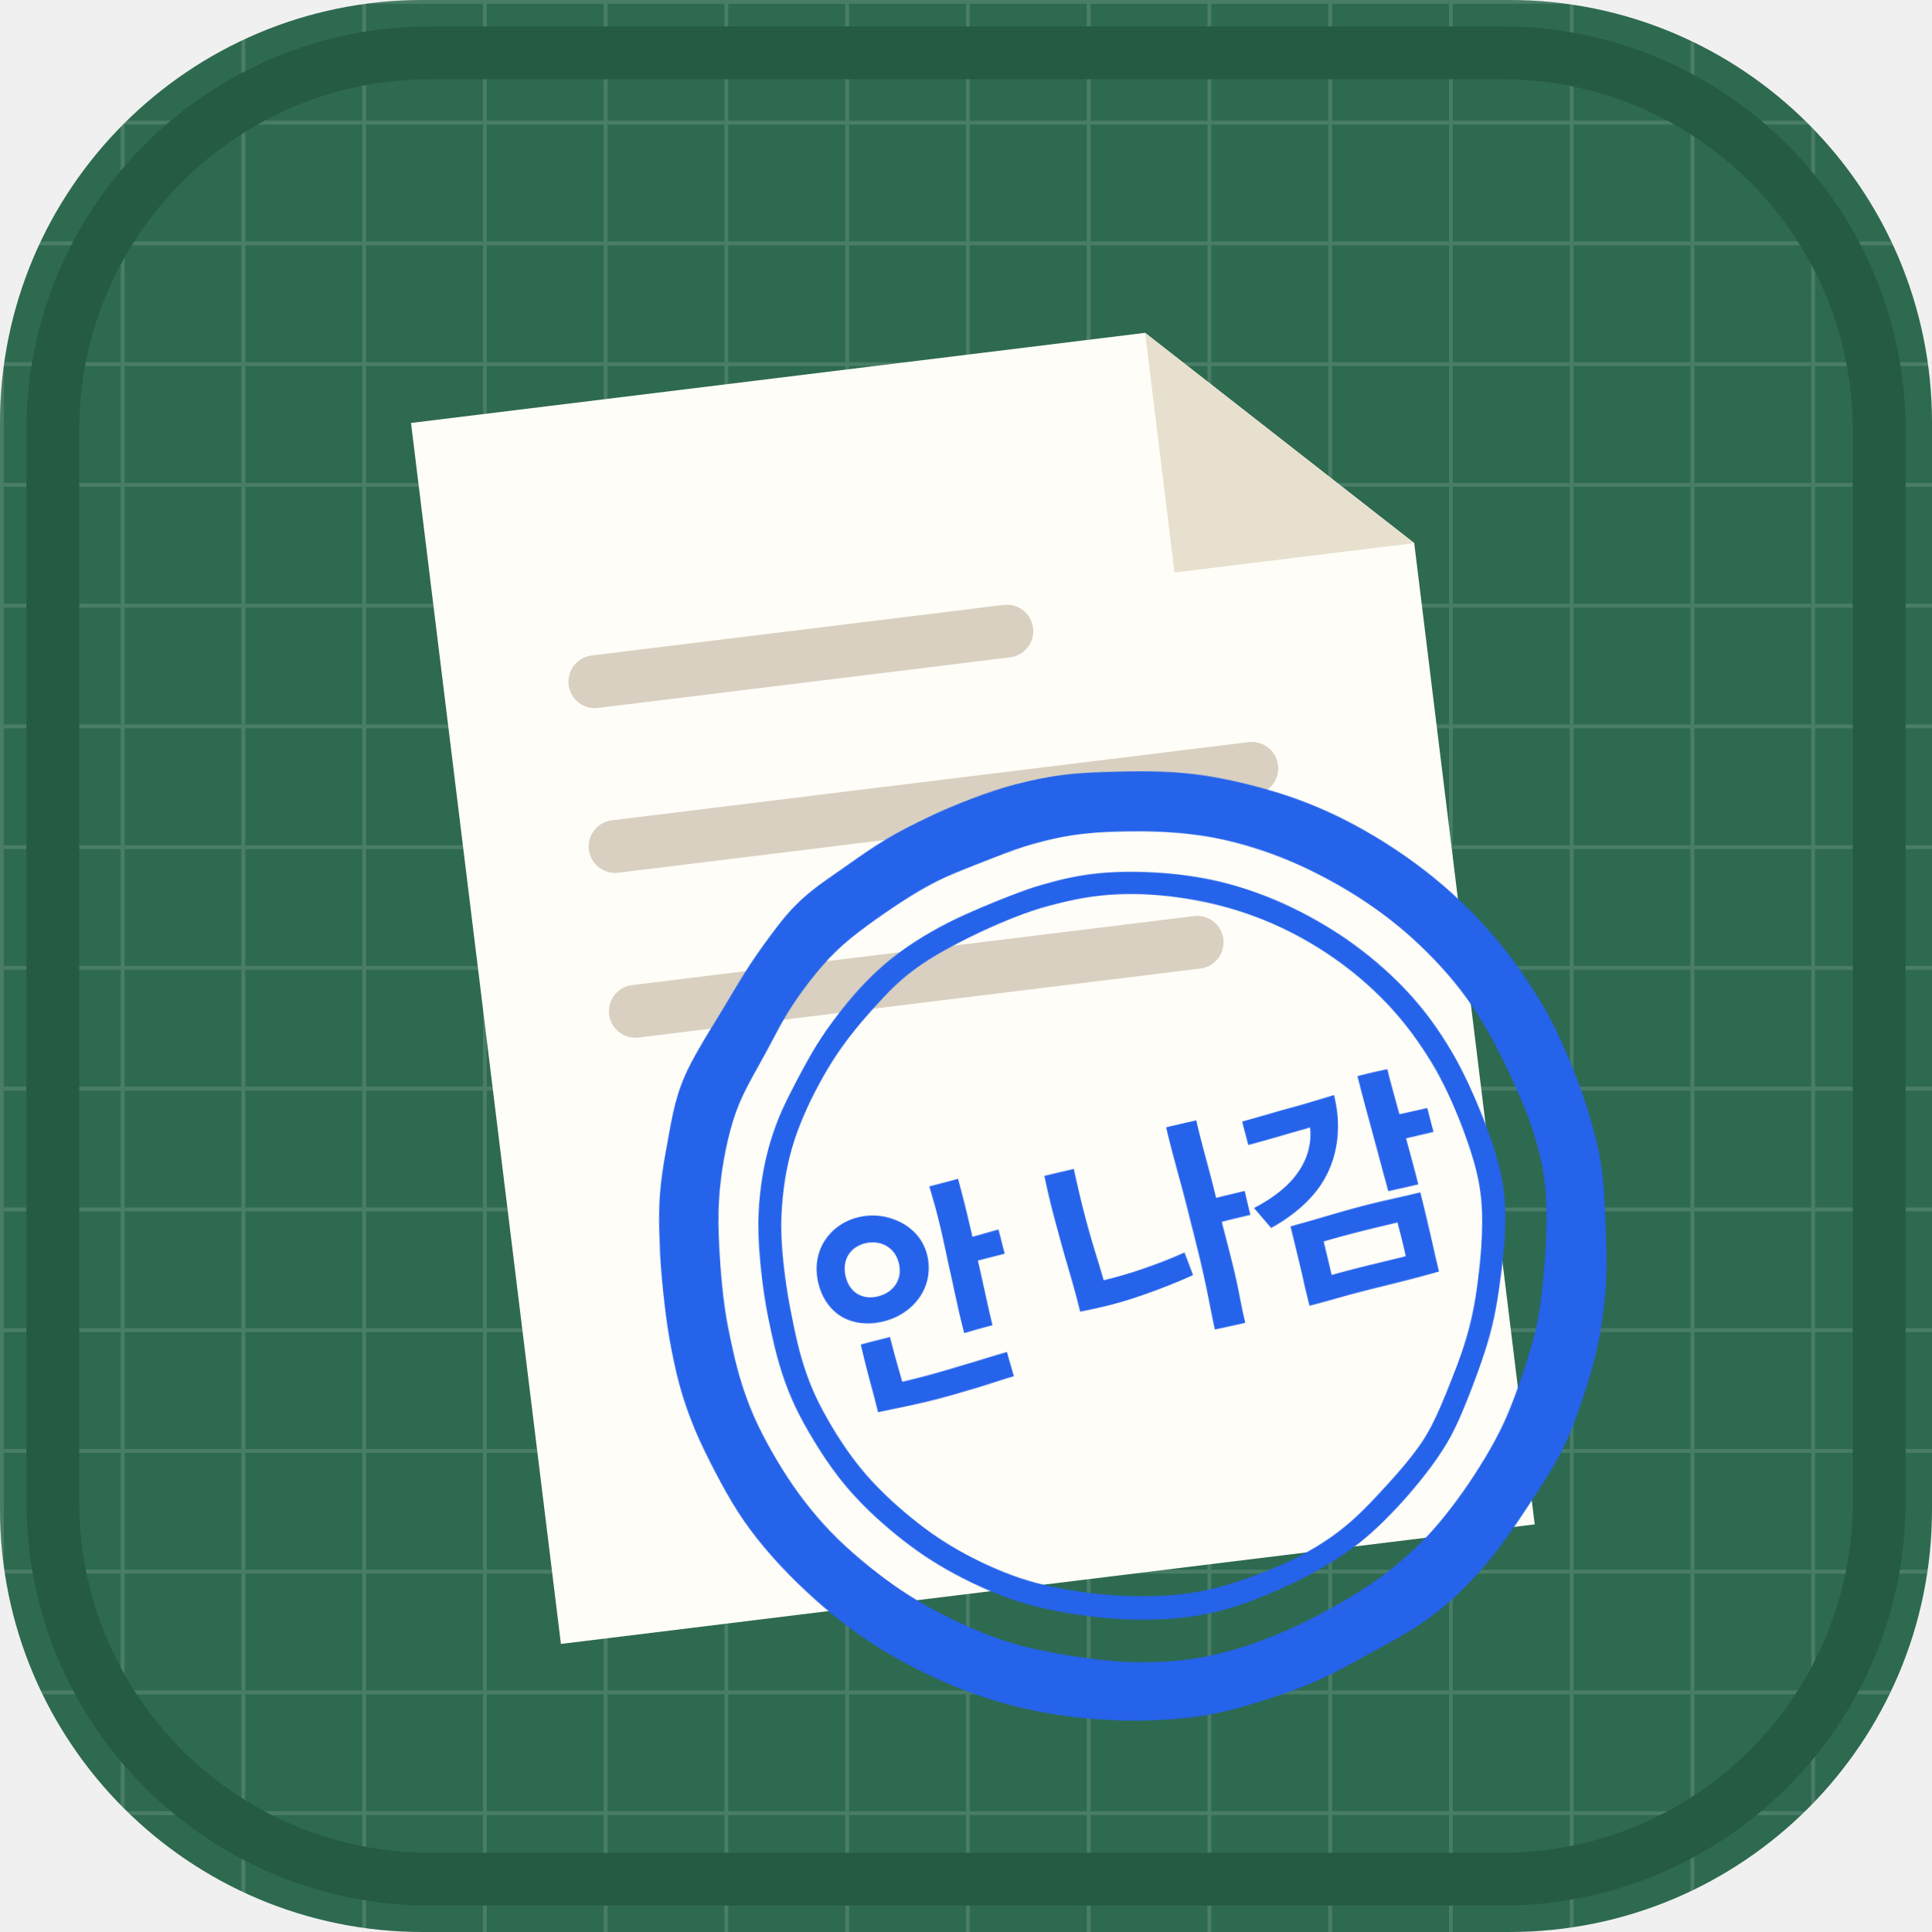
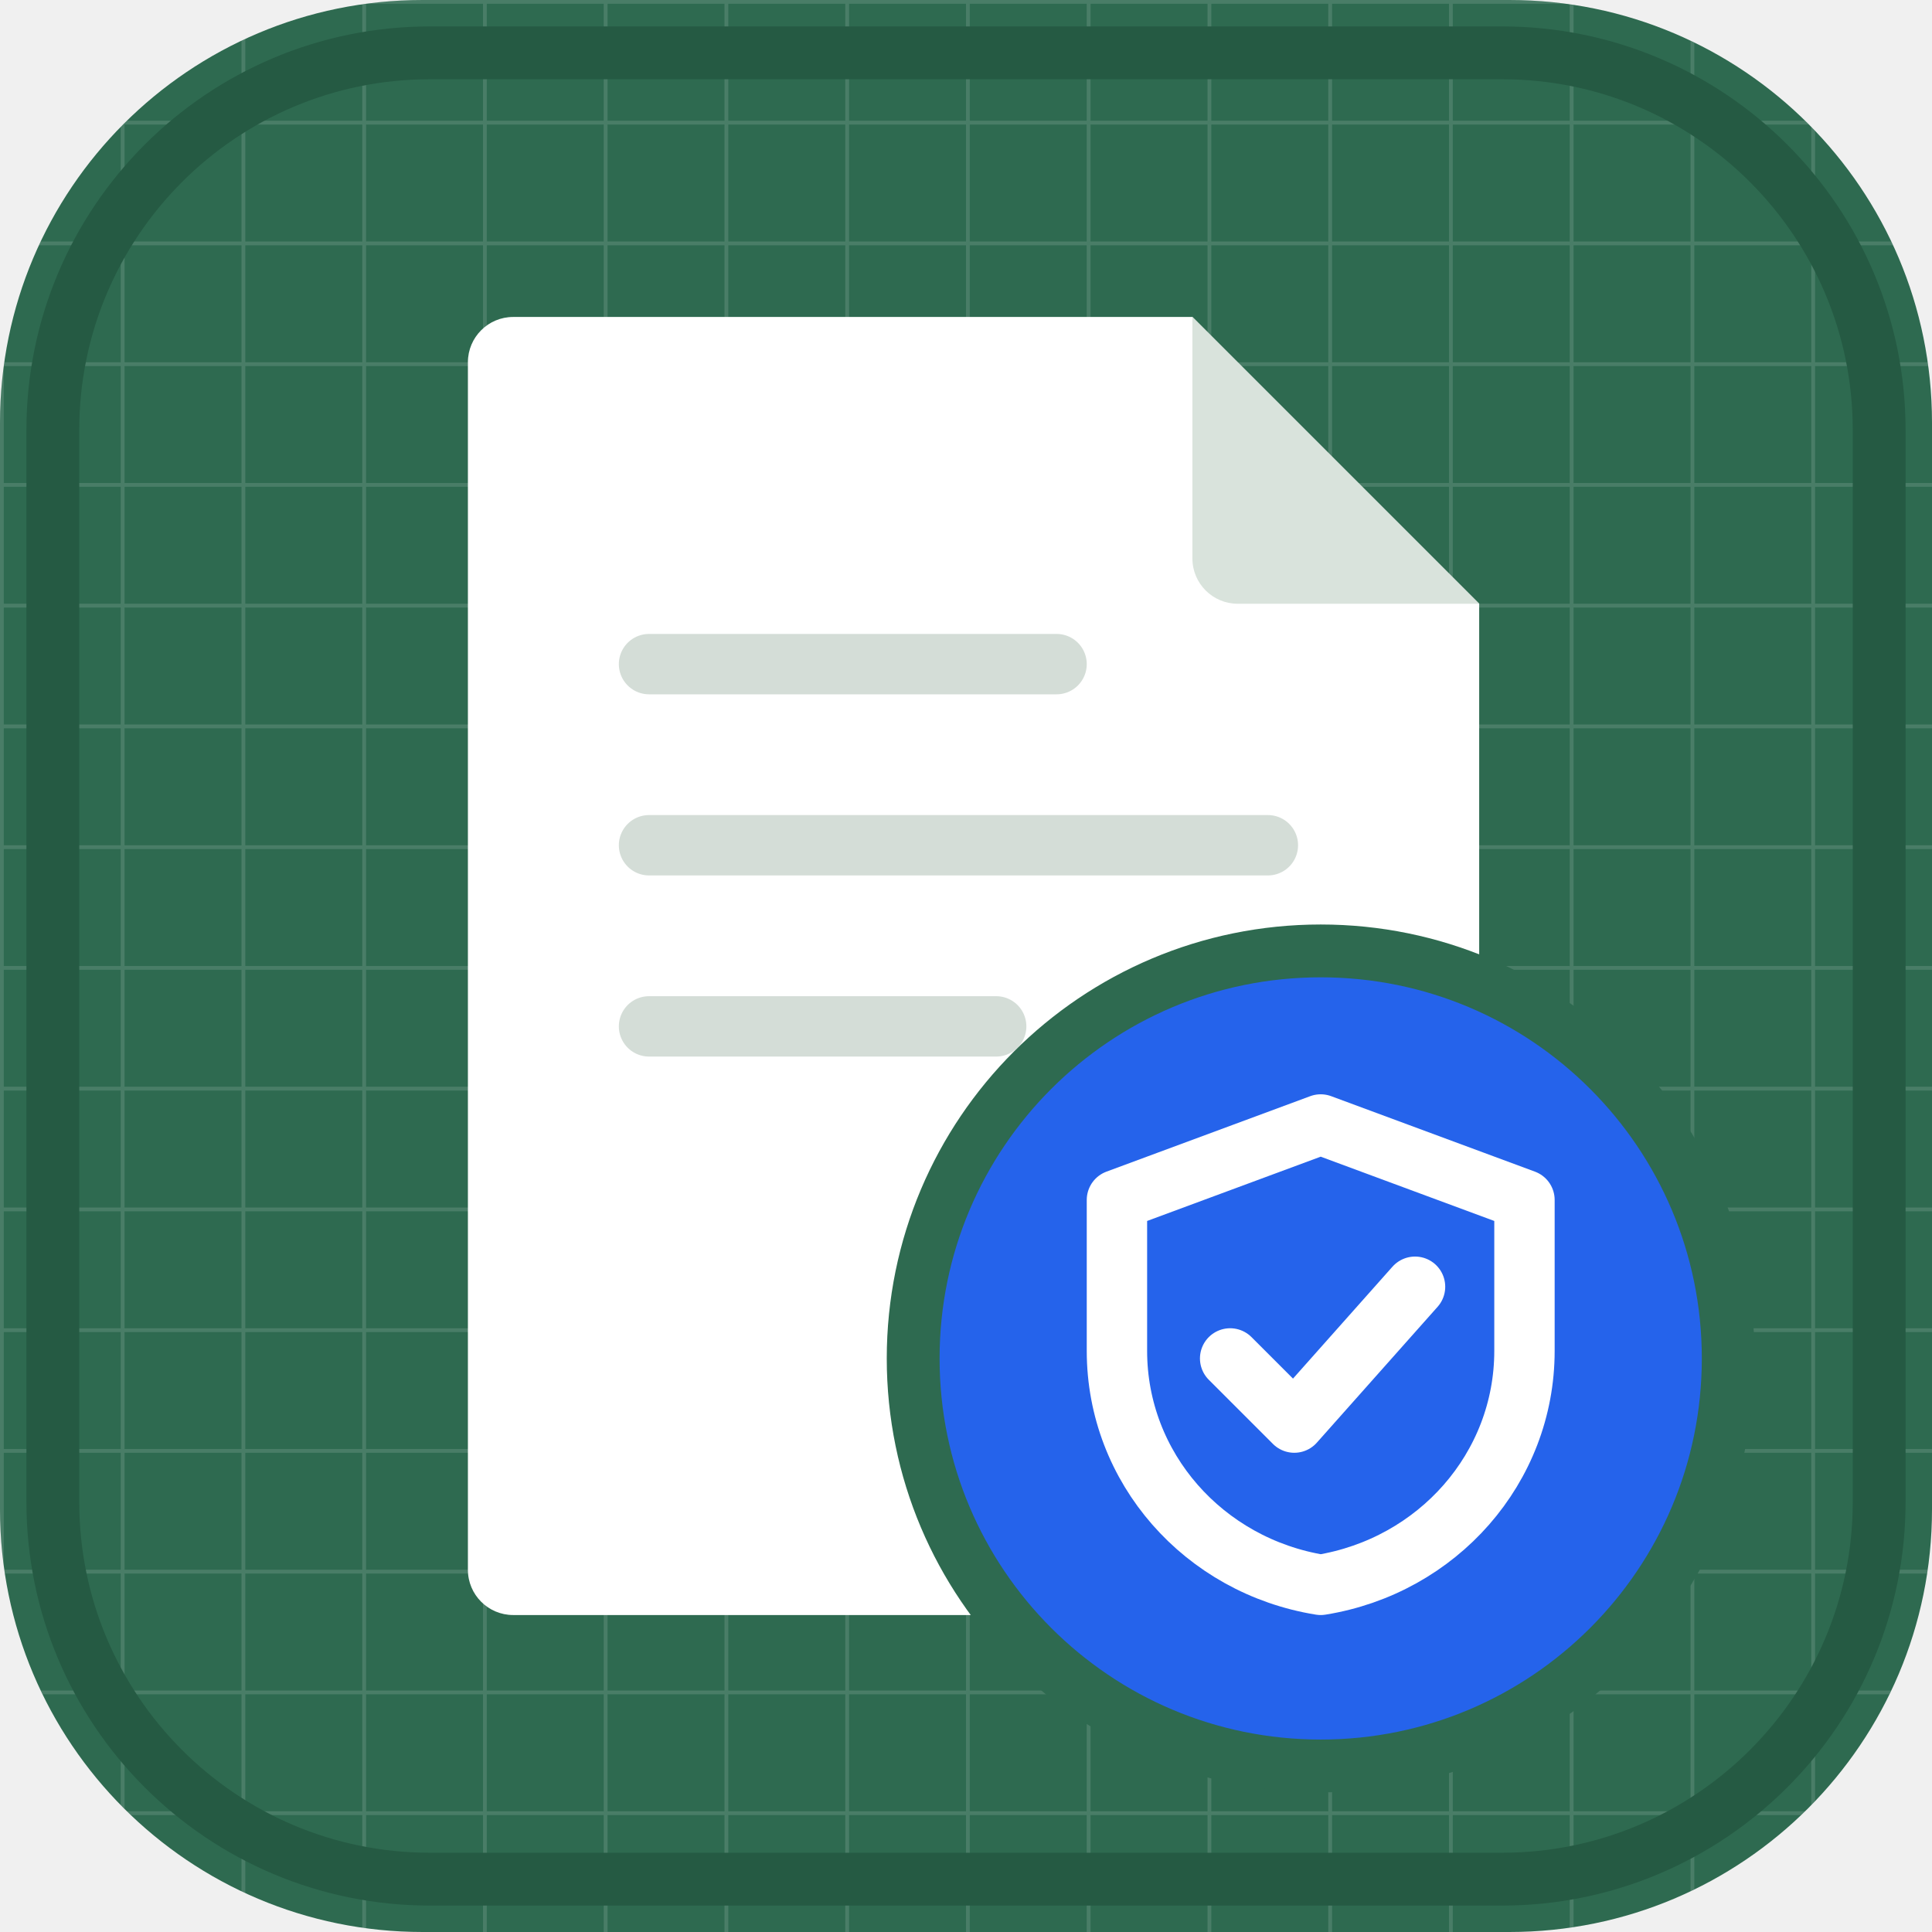
<svg xmlns="http://www.w3.org/2000/svg" viewBox="0 0 512 512">
  <defs>
    <pattern id="grid" width="32" height="32" patternUnits="userSpaceOnUse">
      <path d="M32 0H0V32" fill="none" stroke="#fff" stroke-opacity=".13" stroke-width="2" />
    </pattern>
-     <filter id="pen" x="-5%" y="-5%" width="110%" height="110%">
-       <feTurbulence type="fractalNoise" baseFrequency="0.02" numOctaves="2" seed="4" />
-       <feDisplacementMap in="SourceGraphic" scale="3" />
-     </filter>
  </defs>
  <rect width="512" height="512" rx="112" fill="#2e6a50" />
  <rect width="512" height="512" rx="112" fill="url(#grid)" />
  <rect x="14" y="14" width="484" height="484" rx="100" fill="none" stroke="#255a43" stroke-width="14" />
-   <g transform="rotate(-7 250 260)">
-     <path d="M128 96h196l64 64v262H128z" fill="#fffdf7" />
-     <path d="M324 96v64h64z" fill="#e8e0cf" />
-     <g stroke="#d9d0c1" stroke-width="14" stroke-linecap="round">
-       <path d="M168 170h110M168 214h170M168 258h150" />
-     </g>
+   <path d="M136 84h180l76 76v256a12 12 0 0 1-12 12H136a12 12 0 0 1-12-12V96a12 12 0 0 1 12-12z" fill="#fff" />
+   <path d="M316 84v64a12 12 0 0 0 12 12h64z" fill="#d9e3dc" />
+   <g stroke="#d4ddd7" stroke-width="16" stroke-linecap="round">
+     <path d="M172 176h108M172 224h164M172 272h92" />
  </g>
-   <g filter="url(#pen)" transform="rotate(-14 300 330)" fill="none" stroke="#2563eb">
-     <circle cx="300" cy="330" r="118" stroke-width="16" />
-     <circle cx="300" cy="330" r="96" stroke-width="6" />
-     <text x="300" y="352" text-anchor="middle" fill="#2563eb" stroke="none" font-family="Apple SD Gothic Neo, Pretendard, sans-serif" font-weight="900" font-size="60" letter-spacing="-2">안 나감</text>
-   </g>
+   <circle cx="350" cy="360" r="108" fill="#2563eb" stroke="#2e6a50" stroke-width="14" />
+   <path d="M350 298l54 20v40c0 31-23 57-54 62-31-5-54-31-54-62v-40z" fill="none" stroke="#fff" stroke-width="16" stroke-linejoin="round" />
+   <path d="M326 360l17 17 32-36" fill="none" stroke="#fff" stroke-width="16" stroke-linecap="round" stroke-linejoin="round" />
</svg>
